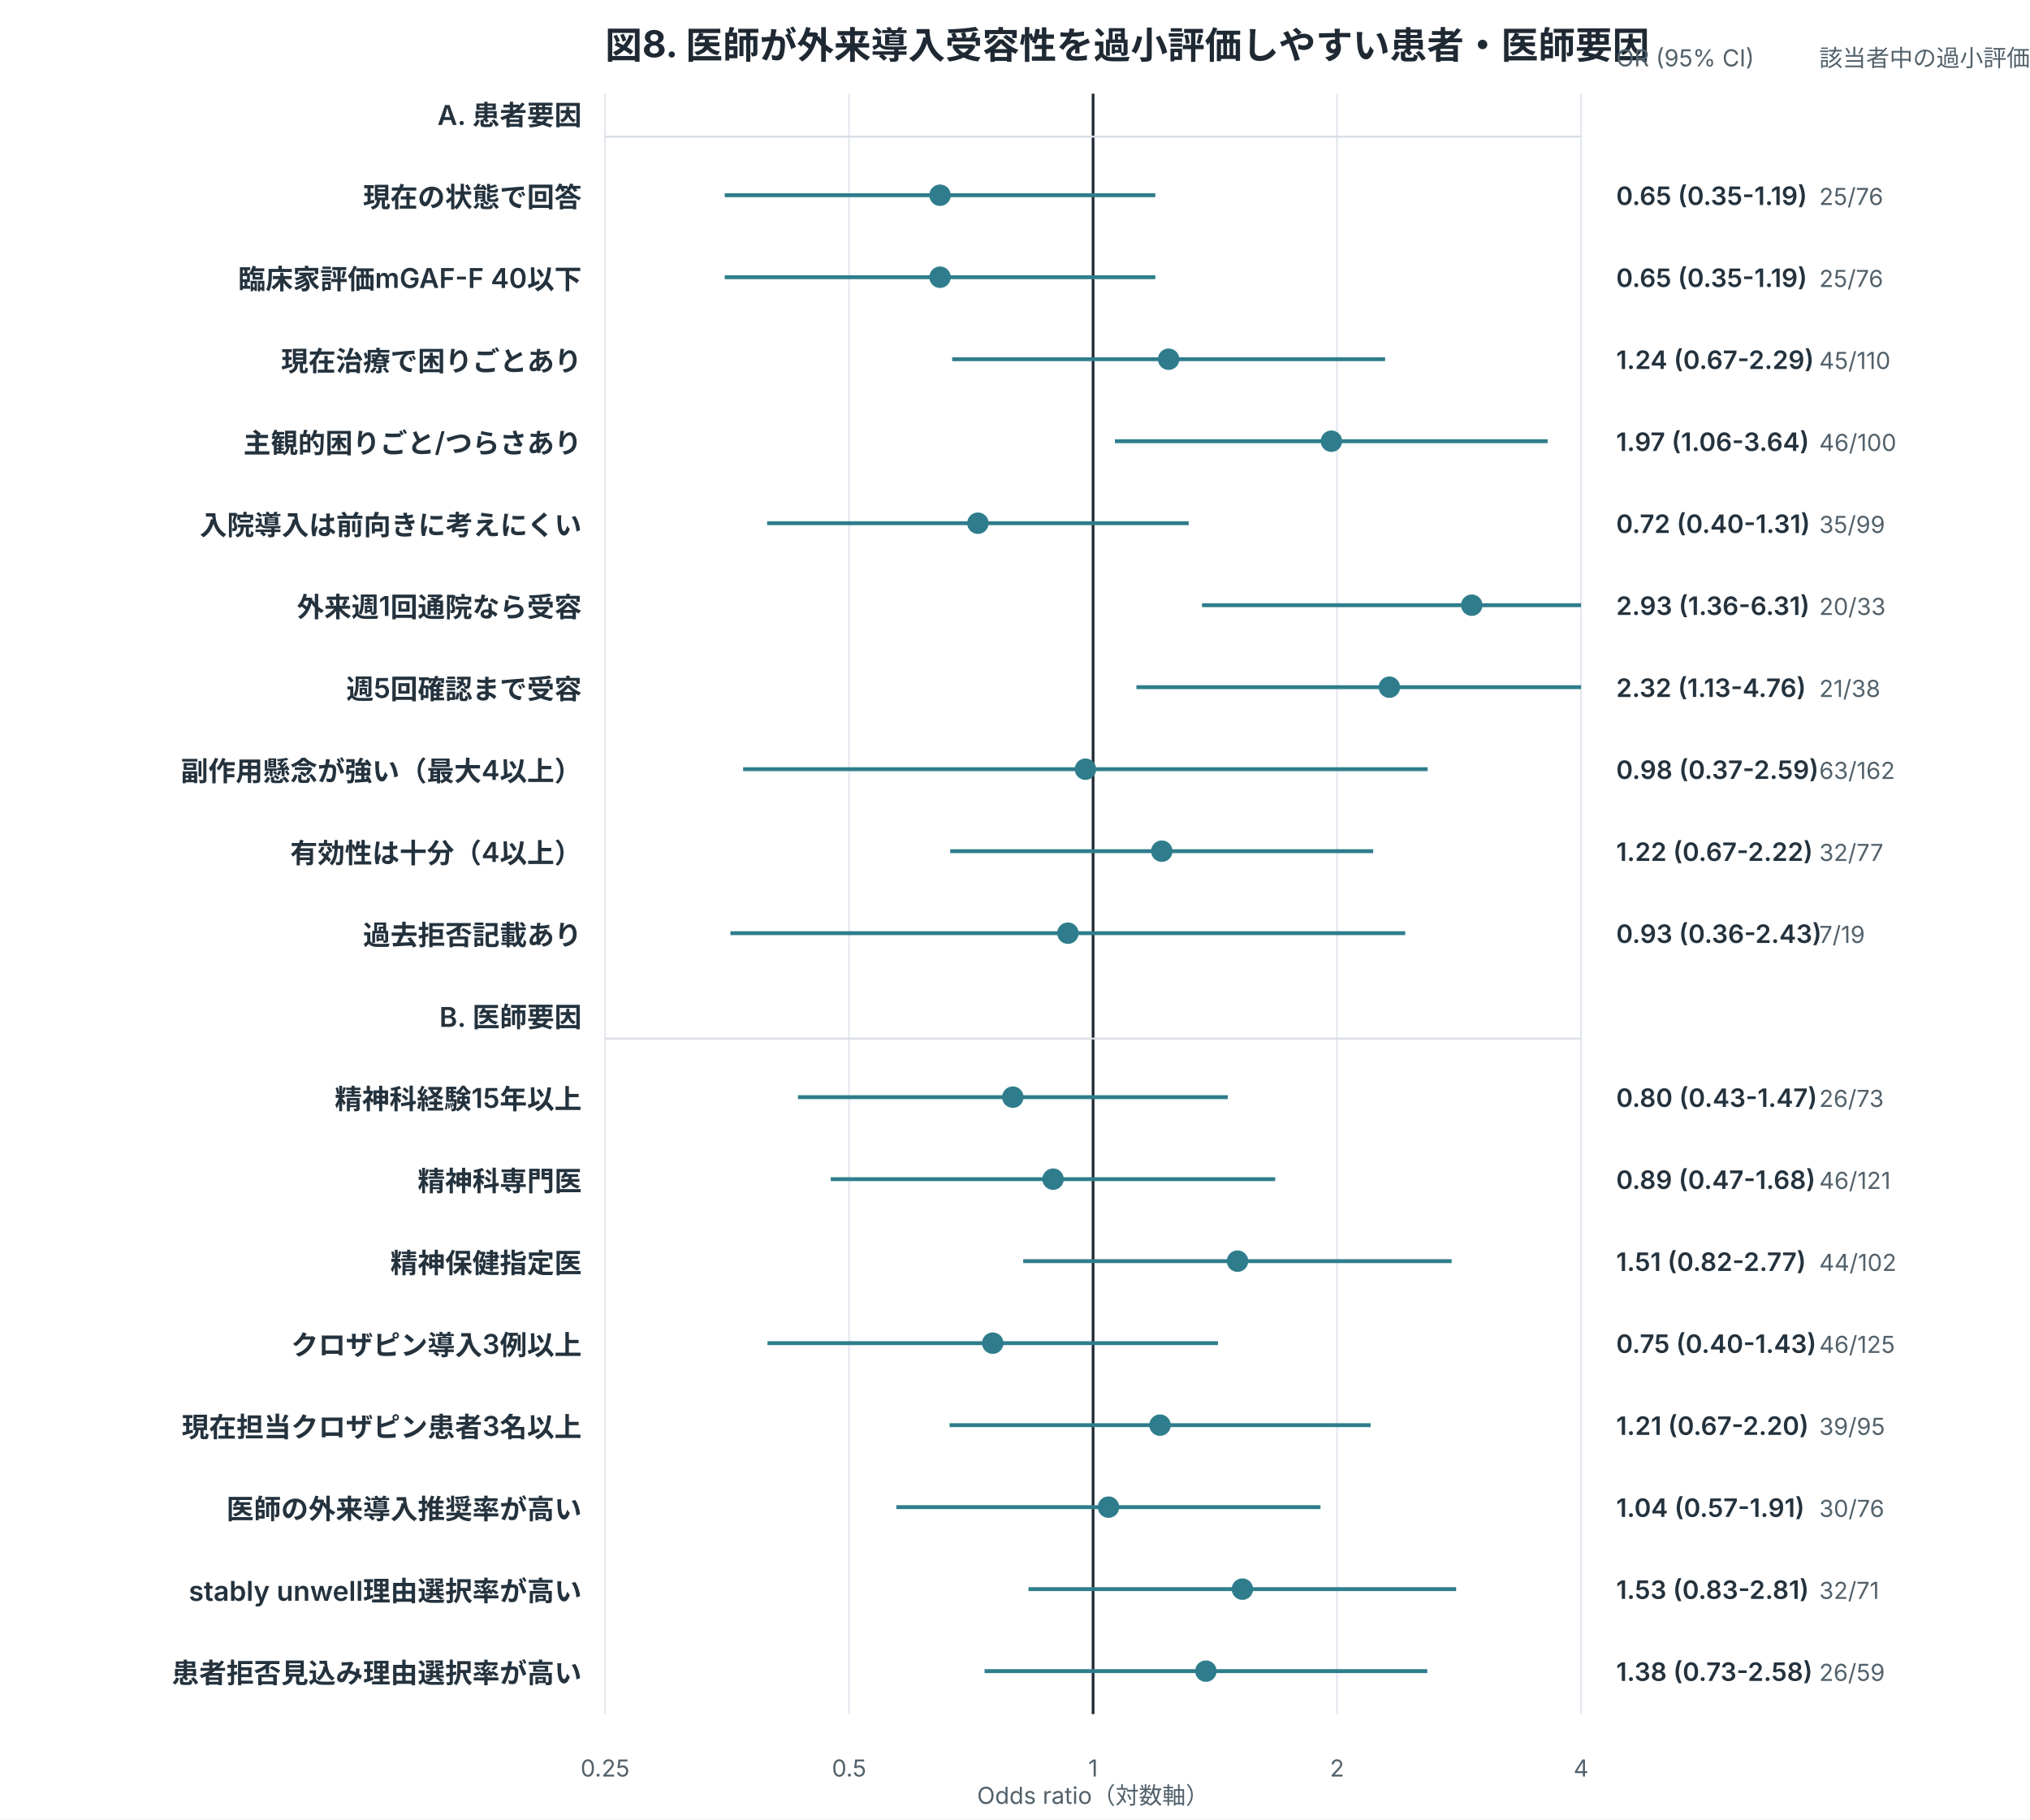
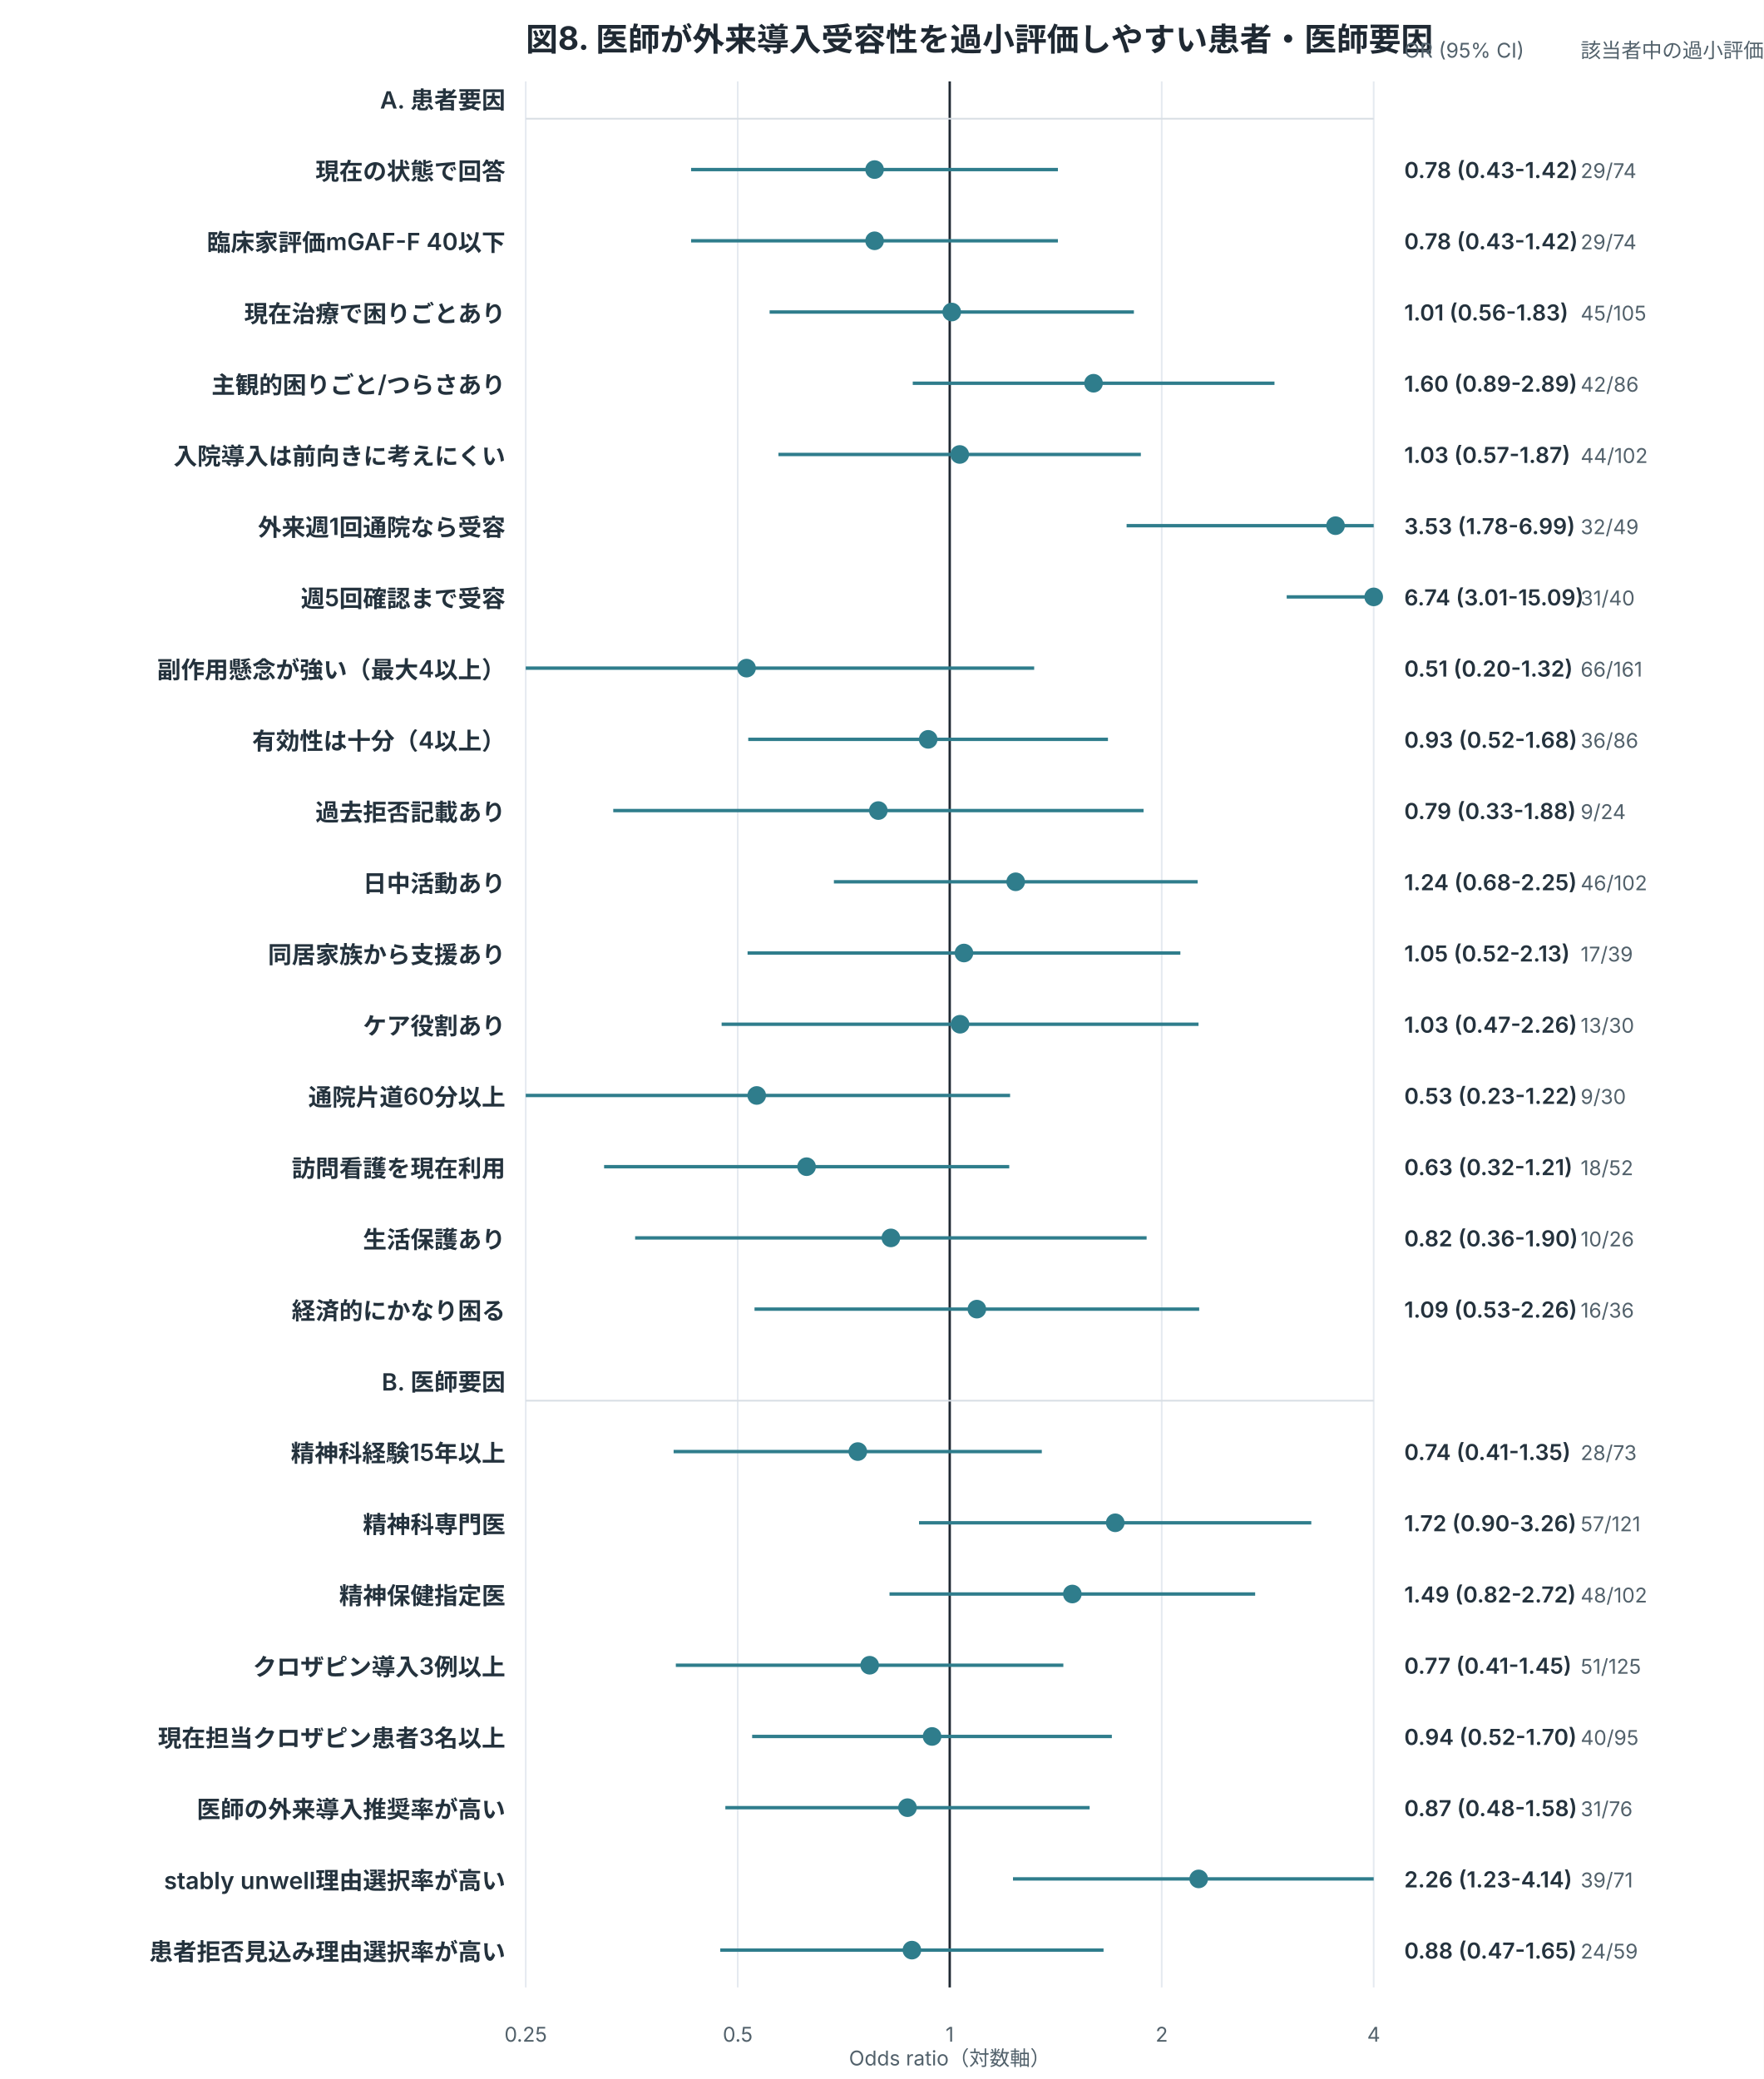
- <svg xmlns="http://www.w3.org/2000/svg" width="1040" height="932" viewBox="0 0 1040 932" role="img">
+ <svg xmlns="http://www.w3.org/2000/svg" width="1040" height="1226" viewBox="0 0 1040 1226" role="img">
  <style>
.title{font:700 19px -apple-system,BlinkMacSystemFont,"Segoe UI",sans-serif;fill:#1f2933}
.label{font:600 14px -apple-system,BlinkMacSystemFont,"Segoe UI",sans-serif;fill:#24323d}
.num{font:600 13px -apple-system,BlinkMacSystemFont,"Segoe UI",sans-serif;fill:#24323d}
.axis,.legend,.note{font:12px -apple-system,BlinkMacSystemFont,"Segoe UI",sans-serif;fill:#52616b}
.inside{font:700 13px -apple-system,BlinkMacSystemFont,"Segoe UI",sans-serif;fill:white}
.big{font:700 34px -apple-system,BlinkMacSystemFont,"Segoe UI",sans-serif;fill:#1f2933}
</style>
  <rect width="100%" height="100%" fill="white" />
  <text x="310" y="30" class="title">図8. 医師が外来導入受容性を過小評価しやすい患者・医師要因</text>
-   <line x1="310.0" y1="48" x2="310.0" y2="878" stroke="#e5eaf0" stroke-width="1" />
-   <text x="310.0" y="910" text-anchor="middle" class="axis">0.25</text>
-   <line x1="435.0" y1="48" x2="435.0" y2="878" stroke="#e5eaf0" stroke-width="1" />
-   <text x="435.0" y="910" text-anchor="middle" class="axis">0.5</text>
-   <line x1="560.0" y1="48" x2="560.0" y2="878" stroke="#1f2933" stroke-width="1.4" />
-   <text x="560.0" y="910" text-anchor="middle" class="axis">1</text>
-   <line x1="685.0" y1="48" x2="685.0" y2="878" stroke="#e5eaf0" stroke-width="1" />
-   <text x="685.0" y="910" text-anchor="middle" class="axis">2</text>
-   <line x1="810.0" y1="48" x2="810.0" y2="878" stroke="#e5eaf0" stroke-width="1" />
-   <text x="810.0" y="910" text-anchor="middle" class="axis">4</text>
+   <line x1="310.0" y1="48" x2="310.0" y2="1172" stroke="#e5eaf0" stroke-width="1" />
+   <text x="310.0" y="1204" text-anchor="middle" class="axis">0.25</text>
+   <line x1="435.0" y1="48" x2="435.0" y2="1172" stroke="#e5eaf0" stroke-width="1" />
+   <text x="435.0" y="1204" text-anchor="middle" class="axis">0.5</text>
+   <line x1="560.0" y1="48" x2="560.0" y2="1172" stroke="#1f2933" stroke-width="1.4" />
+   <text x="560.0" y="1204" text-anchor="middle" class="axis">1</text>
+   <line x1="685.0" y1="48" x2="685.0" y2="1172" stroke="#e5eaf0" stroke-width="1" />
+   <text x="685.0" y="1204" text-anchor="middle" class="axis">2</text>
+   <line x1="810.0" y1="48" x2="810.0" y2="1172" stroke="#e5eaf0" stroke-width="1" />
+   <text x="810.0" y="1204" text-anchor="middle" class="axis">4</text>
  <text x="298" y="64" text-anchor="end" class="label">A. 患者要因</text>
  <line x1="310" y1="70" x2="810" y2="70" stroke="#d8dee4" />
  <text x="298" y="106" text-anchor="end" class="label">現在の状態で回答</text>
-   <line x1="371.3" y1="100" x2="591.9" y2="100" stroke="#2f7d8c" stroke-width="2" />
-   <circle cx="481.6" cy="100" r="5.5" fill="#2f7d8c" />
-   <text x="828" y="105" class="num">0.65 (0.35-1.19)</text>
-   <text x="932" y="105" class="axis">25/76</text>
+   <line x1="407.5" y1="100" x2="623.8" y2="100" stroke="#2f7d8c" stroke-width="2" />
+   <circle cx="515.7" cy="100" r="5.5" fill="#2f7d8c" />
+   <text x="828" y="105" class="num">0.78 (0.43-1.42)</text>
+   <text x="932" y="105" class="axis">29/74</text>
  <text x="298" y="148" text-anchor="end" class="label">臨床家評価mGAF-F 40以下</text>
-   <line x1="371.3" y1="142" x2="591.9" y2="142" stroke="#2f7d8c" stroke-width="2" />
-   <circle cx="481.6" cy="142" r="5.5" fill="#2f7d8c" />
-   <text x="828" y="147" class="num">0.65 (0.35-1.19)</text>
-   <text x="932" y="147" class="axis">25/76</text>
+   <line x1="407.5" y1="142" x2="623.8" y2="142" stroke="#2f7d8c" stroke-width="2" />
+   <circle cx="515.7" cy="142" r="5.5" fill="#2f7d8c" />
+   <text x="828" y="147" class="num">0.78 (0.43-1.42)</text>
+   <text x="932" y="147" class="axis">29/74</text>
  <text x="298" y="190" text-anchor="end" class="label">現在治療で困りごとあり</text>
-   <line x1="487.8" y1="184" x2="709.6" y2="184" stroke="#2f7d8c" stroke-width="2" />
-   <circle cx="598.7" cy="184" r="5.5" fill="#2f7d8c" />
-   <text x="828" y="189" class="num">1.24 (0.67-2.29)</text>
-   <text x="932" y="189" class="axis">45/110</text>
+   <line x1="453.8" y1="184" x2="668.6" y2="184" stroke="#2f7d8c" stroke-width="2" />
+   <circle cx="561.2" cy="184" r="5.5" fill="#2f7d8c" />
+   <text x="828" y="189" class="num">1.01 (0.56-1.83)</text>
+   <text x="932" y="189" class="axis">45/105</text>
  <text x="298" y="232" text-anchor="end" class="label">主観的困りごと/つらさあり</text>
-   <line x1="571.2" y1="226" x2="792.9" y2="226" stroke="#2f7d8c" stroke-width="2" />
-   <circle cx="682.1" cy="226" r="5.5" fill="#2f7d8c" />
-   <text x="828" y="231" class="num">1.97 (1.06-3.64)</text>
-   <text x="932" y="231" class="axis">46/100</text>
+   <line x1="538.2" y1="226" x2="751.5" y2="226" stroke="#2f7d8c" stroke-width="2" />
+   <circle cx="644.8" cy="226" r="5.5" fill="#2f7d8c" />
+   <text x="828" y="231" class="num">1.60 (0.89-2.89)</text>
+   <text x="932" y="231" class="axis">42/86</text>
  <text x="298" y="274" text-anchor="end" class="label">入院導入は前向きに考えにくい</text>
-   <line x1="393.0" y1="268" x2="609.0" y2="268" stroke="#2f7d8c" stroke-width="2" />
-   <circle cx="501.0" cy="268" r="5.5" fill="#2f7d8c" />
-   <text x="828" y="273" class="num">0.72 (0.40-1.31)</text>
-   <text x="932" y="273" class="axis">35/99</text>
+   <line x1="459.0" y1="268" x2="672.7" y2="268" stroke="#2f7d8c" stroke-width="2" />
+   <circle cx="565.9" cy="268" r="5.5" fill="#2f7d8c" />
+   <text x="828" y="273" class="num">1.03 (0.57-1.87)</text>
+   <text x="932" y="273" class="axis">44/102</text>
  <text x="298" y="316" text-anchor="end" class="label">外来週1回通院なら受容</text>
-   <line x1="615.8" y1="310" x2="810.0" y2="310" stroke="#2f7d8c" stroke-width="2" />
-   <circle cx="754.0" cy="310" r="5.5" fill="#2f7d8c" />
-   <text x="828" y="315" class="num">2.93 (1.36-6.31)</text>
-   <text x="932" y="315" class="axis">20/33</text>
+   <line x1="664.3" y1="310" x2="810.0" y2="310" stroke="#2f7d8c" stroke-width="2" />
+   <circle cx="787.5" cy="310" r="5.5" fill="#2f7d8c" />
+   <text x="828" y="315" class="num">3.53 (1.78-6.99)</text>
+   <text x="932" y="315" class="axis">32/49</text>
  <text x="298" y="358" text-anchor="end" class="label">週5回確認まで受容</text>
-   <line x1="582.2" y1="352" x2="810.0" y2="352" stroke="#2f7d8c" stroke-width="2" />
-   <circle cx="711.8" cy="352" r="5.5" fill="#2f7d8c" />
-   <text x="828" y="357" class="num">2.32 (1.13-4.76)</text>
-   <text x="932" y="357" class="axis">21/38</text>
+   <line x1="758.7" y1="352" x2="810.0" y2="352" stroke="#2f7d8c" stroke-width="2" />
+   <circle cx="810.0" cy="352" r="5.5" fill="#2f7d8c" />
+   <text x="828" y="357" class="num">6.74 (3.01-15.09)</text>
+   <text x="932" y="357" class="axis">31/40</text>
  <text x="298" y="400" text-anchor="end" class="label">副作用懸念が強い（最大4以上）</text>
-   <line x1="380.7" y1="394" x2="731.4" y2="394" stroke="#2f7d8c" stroke-width="2" />
-   <circle cx="556.1" cy="394" r="5.5" fill="#2f7d8c" />
-   <text x="828" y="399" class="num">0.98 (0.37-2.59)</text>
-   <text x="932" y="399" class="axis">63/162</text>
+   <line x1="310.0" y1="394" x2="609.8" y2="394" stroke="#2f7d8c" stroke-width="2" />
+   <circle cx="440.2" cy="394" r="5.5" fill="#2f7d8c" />
+   <text x="828" y="399" class="num">0.51 (0.20-1.32)</text>
+   <text x="932" y="399" class="axis">66/161</text>
  <text x="298" y="442" text-anchor="end" class="label">有効性は十分（4以上）</text>
-   <line x1="486.8" y1="436" x2="703.5" y2="436" stroke="#2f7d8c" stroke-width="2" />
-   <circle cx="595.2" cy="436" r="5.5" fill="#2f7d8c" />
-   <text x="828" y="441" class="num">1.22 (0.67-2.22)</text>
-   <text x="932" y="441" class="axis">32/77</text>
+   <line x1="441.2" y1="436" x2="653.3" y2="436" stroke="#2f7d8c" stroke-width="2" />
+   <circle cx="547.3" cy="436" r="5.5" fill="#2f7d8c" />
+   <text x="828" y="441" class="num">0.93 (0.52-1.68)</text>
+   <text x="932" y="441" class="axis">36/86</text>
  <text x="298" y="484" text-anchor="end" class="label">過去拒否記載あり</text>
-   <line x1="374.2" y1="478" x2="719.9" y2="478" stroke="#2f7d8c" stroke-width="2" />
-   <circle cx="547.1" cy="478" r="5.5" fill="#2f7d8c" />
-   <text x="828" y="483" class="num">0.93 (0.36-2.43)</text>
-   <text x="932" y="483" class="axis">7/19</text>
-   <text x="298" y="526" text-anchor="end" class="label">B. 医師要因</text>
-   <line x1="310" y1="532" x2="810" y2="532" stroke="#d8dee4" />
-   <text x="298" y="568" text-anchor="end" class="label">精神科経験15年以上</text>
-   <line x1="408.8" y1="562" x2="629.0" y2="562" stroke="#2f7d8c" stroke-width="2" />
-   <circle cx="518.9" cy="562" r="5.5" fill="#2f7d8c" />
-   <text x="828" y="567" class="num">0.80 (0.43-1.47)</text>
-   <text x="932" y="567" class="axis">26/73</text>
-   <text x="298" y="610" text-anchor="end" class="label">精神科専門医</text>
-   <line x1="425.6" y1="604" x2="653.3" y2="604" stroke="#2f7d8c" stroke-width="2" />
-   <circle cx="539.5" cy="604" r="5.5" fill="#2f7d8c" />
-   <text x="828" y="609" class="num">0.89 (0.47-1.68)</text>
-   <text x="932" y="609" class="axis">46/121</text>
-   <text x="298" y="652" text-anchor="end" class="label">精神保健指定医</text>
-   <line x1="524.2" y1="646" x2="743.7" y2="646" stroke="#2f7d8c" stroke-width="2" />
-   <circle cx="634.0" cy="646" r="5.5" fill="#2f7d8c" />
-   <text x="828" y="651" class="num">1.51 (0.82-2.77)</text>
-   <text x="932" y="651" class="axis">44/102</text>
-   <text x="298" y="694" text-anchor="end" class="label">クロザピン導入3例以上</text>
-   <line x1="393.2" y1="688" x2="624.0" y2="688" stroke="#2f7d8c" stroke-width="2" />
-   <circle cx="508.6" cy="688" r="5.5" fill="#2f7d8c" />
-   <text x="828" y="693" class="num">0.75 (0.40-1.43)</text>
-   <text x="932" y="693" class="axis">46/125</text>
-   <text x="298" y="736" text-anchor="end" class="label">現在担当クロザピン患者3名以上</text>
-   <line x1="486.5" y1="730" x2="702.2" y2="730" stroke="#2f7d8c" stroke-width="2" />
-   <circle cx="594.3" cy="730" r="5.5" fill="#2f7d8c" />
-   <text x="828" y="735" class="num">1.21 (0.67-2.20)</text>
-   <text x="932" y="735" class="axis">39/95</text>
-   <text x="298" y="778" text-anchor="end" class="label">医師の外来導入推奨率が高い</text>
-   <line x1="459.2" y1="772" x2="676.5" y2="772" stroke="#2f7d8c" stroke-width="2" />
-   <circle cx="567.9" cy="772" r="5.5" fill="#2f7d8c" />
-   <text x="828" y="777" class="num">1.04 (0.57-1.91)</text>
-   <text x="932" y="777" class="axis">30/76</text>
-   <text x="298" y="820" text-anchor="end" class="label">stably unwell理由選択率が高い</text>
-   <line x1="526.9" y1="814" x2="746.0" y2="814" stroke="#2f7d8c" stroke-width="2" />
-   <circle cx="636.5" cy="814" r="5.5" fill="#2f7d8c" />
-   <text x="828" y="819" class="num">1.53 (0.83-2.81)</text>
-   <text x="932" y="819" class="axis">32/71</text>
-   <text x="298" y="862" text-anchor="end" class="label">患者拒否見込み理由選択率が高い</text>
-   <line x1="504.4" y1="856" x2="731.2" y2="856" stroke="#2f7d8c" stroke-width="2" />
-   <circle cx="617.8" cy="856" r="5.5" fill="#2f7d8c" />
-   <text x="828" y="861" class="num">1.38 (0.73-2.58)</text>
-   <text x="932" y="861" class="axis">26/59</text>
-   <text x="560.0" y="924" text-anchor="middle" class="axis">Odds ratio（対数軸）</text>
+   <line x1="361.6" y1="478" x2="674.3" y2="478" stroke="#2f7d8c" stroke-width="2" />
+   <circle cx="517.9" cy="478" r="5.5" fill="#2f7d8c" />
+   <text x="828" y="483" class="num">0.79 (0.33-1.88)</text>
+   <text x="932" y="483" class="axis">9/24</text>
+   <text x="298" y="526" text-anchor="end" class="label">日中活動あり</text>
+   <line x1="491.7" y1="520" x2="706.2" y2="520" stroke="#2f7d8c" stroke-width="2" />
+   <circle cx="598.9" cy="520" r="5.5" fill="#2f7d8c" />
+   <text x="828" y="525" class="num">1.24 (0.68-2.25)</text>
+   <text x="932" y="525" class="axis">46/102</text>
+   <text x="298" y="568" text-anchor="end" class="label">同居家族から支援あり</text>
+   <line x1="440.8" y1="562" x2="696.0" y2="562" stroke="#2f7d8c" stroke-width="2" />
+   <circle cx="568.4" cy="562" r="5.5" fill="#2f7d8c" />
+   <text x="828" y="567" class="num">1.05 (0.52-2.13)</text>
+   <text x="932" y="567" class="axis">17/39</text>
+   <text x="298" y="610" text-anchor="end" class="label">ケア役割あり</text>
+   <line x1="425.5" y1="604" x2="706.7" y2="604" stroke="#2f7d8c" stroke-width="2" />
+   <circle cx="566.1" cy="604" r="5.5" fill="#2f7d8c" />
+   <text x="828" y="609" class="num">1.03 (0.47-2.26)</text>
+   <text x="932" y="609" class="axis">13/30</text>
+   <text x="298" y="652" text-anchor="end" class="label">通院片道60分以上</text>
+   <line x1="310.0" y1="646" x2="595.6" y2="646" stroke="#2f7d8c" stroke-width="2" />
+   <circle cx="446.2" cy="646" r="5.5" fill="#2f7d8c" />
+   <text x="828" y="651" class="num">0.53 (0.23-1.22)</text>
+   <text x="932" y="651" class="axis">9/30</text>
+   <text x="298" y="694" text-anchor="end" class="label">訪問看護を現在利用</text>
+   <line x1="356.2" y1="688" x2="595.1" y2="688" stroke="#2f7d8c" stroke-width="2" />
+   <circle cx="475.6" cy="688" r="5.5" fill="#2f7d8c" />
+   <text x="828" y="693" class="num">0.63 (0.32-1.21)</text>
+   <text x="932" y="693" class="axis">18/52</text>
+   <text x="298" y="736" text-anchor="end" class="label">生活保護あり</text>
+   <line x1="374.5" y1="730" x2="676.1" y2="730" stroke="#2f7d8c" stroke-width="2" />
+   <circle cx="525.3" cy="730" r="5.5" fill="#2f7d8c" />
+   <text x="828" y="735" class="num">0.82 (0.36-1.90)</text>
+   <text x="932" y="735" class="axis">10/26</text>
+   <text x="298" y="778" text-anchor="end" class="label">経済的にかなり困る</text>
+   <line x1="444.9" y1="772" x2="707.1" y2="772" stroke="#2f7d8c" stroke-width="2" />
+   <circle cx="576.0" cy="772" r="5.5" fill="#2f7d8c" />
+   <text x="828" y="777" class="num">1.09 (0.53-2.26)</text>
+   <text x="932" y="777" class="axis">16/36</text>
+   <text x="298" y="820" text-anchor="end" class="label">B. 医師要因</text>
+   <line x1="310" y1="826" x2="810" y2="826" stroke="#d8dee4" />
+   <text x="298" y="862" text-anchor="end" class="label">精神科経験15年以上</text>
+   <line x1="397.2" y1="856" x2="614.3" y2="856" stroke="#2f7d8c" stroke-width="2" />
+   <circle cx="505.8" cy="856" r="5.5" fill="#2f7d8c" />
+   <text x="828" y="861" class="num">0.74 (0.41-1.35)</text>
+   <text x="932" y="861" class="axis">28/73</text>
+   <text x="298" y="904" text-anchor="end" class="label">精神科専門医</text>
+   <line x1="541.9" y1="898" x2="773.2" y2="898" stroke="#2f7d8c" stroke-width="2" />
+   <circle cx="657.6" cy="898" r="5.5" fill="#2f7d8c" />
+   <text x="828" y="903" class="num">1.72 (0.90-3.26)</text>
+   <text x="932" y="903" class="axis">57/121</text>
+   <text x="298" y="946" text-anchor="end" class="label">精神保健指定医</text>
+   <line x1="524.5" y1="940" x2="740.1" y2="940" stroke="#2f7d8c" stroke-width="2" />
+   <circle cx="632.3" cy="940" r="5.5" fill="#2f7d8c" />
+   <text x="828" y="945" class="num">1.49 (0.82-2.72)</text>
+   <text x="932" y="945" class="axis">48/102</text>
+   <text x="298" y="988" text-anchor="end" class="label">クロザピン導入3例以上</text>
+   <line x1="398.5" y1="982" x2="627.0" y2="982" stroke="#2f7d8c" stroke-width="2" />
+   <circle cx="512.8" cy="982" r="5.5" fill="#2f7d8c" />
+   <text x="828" y="987" class="num">0.77 (0.41-1.45)</text>
+   <text x="932" y="987" class="axis">51/125</text>
+   <text x="298" y="1030" text-anchor="end" class="label">現在担当クロザピン患者3名以上</text>
+   <line x1="443.5" y1="1024" x2="655.6" y2="1024" stroke="#2f7d8c" stroke-width="2" />
+   <circle cx="549.6" cy="1024" r="5.5" fill="#2f7d8c" />
+   <text x="828" y="1029" class="num">0.94 (0.52-1.70)</text>
+   <text x="932" y="1029" class="axis">40/95</text>
+   <text x="298" y="1072" text-anchor="end" class="label">医師の外来導入推奨率が高い</text>
+   <line x1="427.7" y1="1066" x2="642.5" y2="1066" stroke="#2f7d8c" stroke-width="2" />
+   <circle cx="535.1" cy="1066" r="5.5" fill="#2f7d8c" />
+   <text x="828" y="1071" class="num">0.87 (0.48-1.58)</text>
+   <text x="932" y="1071" class="axis">31/76</text>
+   <text x="298" y="1114" text-anchor="end" class="label">stably unwell理由選択率が高い</text>
+   <line x1="597.3" y1="1108" x2="810.0" y2="1108" stroke="#2f7d8c" stroke-width="2" />
+   <circle cx="706.8" cy="1108" r="5.5" fill="#2f7d8c" />
+   <text x="828" y="1113" class="num">2.26 (1.23-4.14)</text>
+   <text x="932" y="1113" class="axis">39/71</text>
+   <text x="298" y="1156" text-anchor="end" class="label">患者拒否見込み理由選択率が高い</text>
+   <line x1="424.7" y1="1150" x2="650.7" y2="1150" stroke="#2f7d8c" stroke-width="2" />
+   <circle cx="537.7" cy="1150" r="5.5" fill="#2f7d8c" />
+   <text x="828" y="1155" class="num">0.88 (0.47-1.65)</text>
+   <text x="932" y="1155" class="axis">24/59</text>
+   <text x="560.0" y="1218" text-anchor="middle" class="axis">Odds ratio（対数軸）</text>
  <text x="828" y="34" class="axis">OR (95% CI)</text>
  <text x="932" y="34" class="axis">該当者中の過小評価</text>
</svg>
